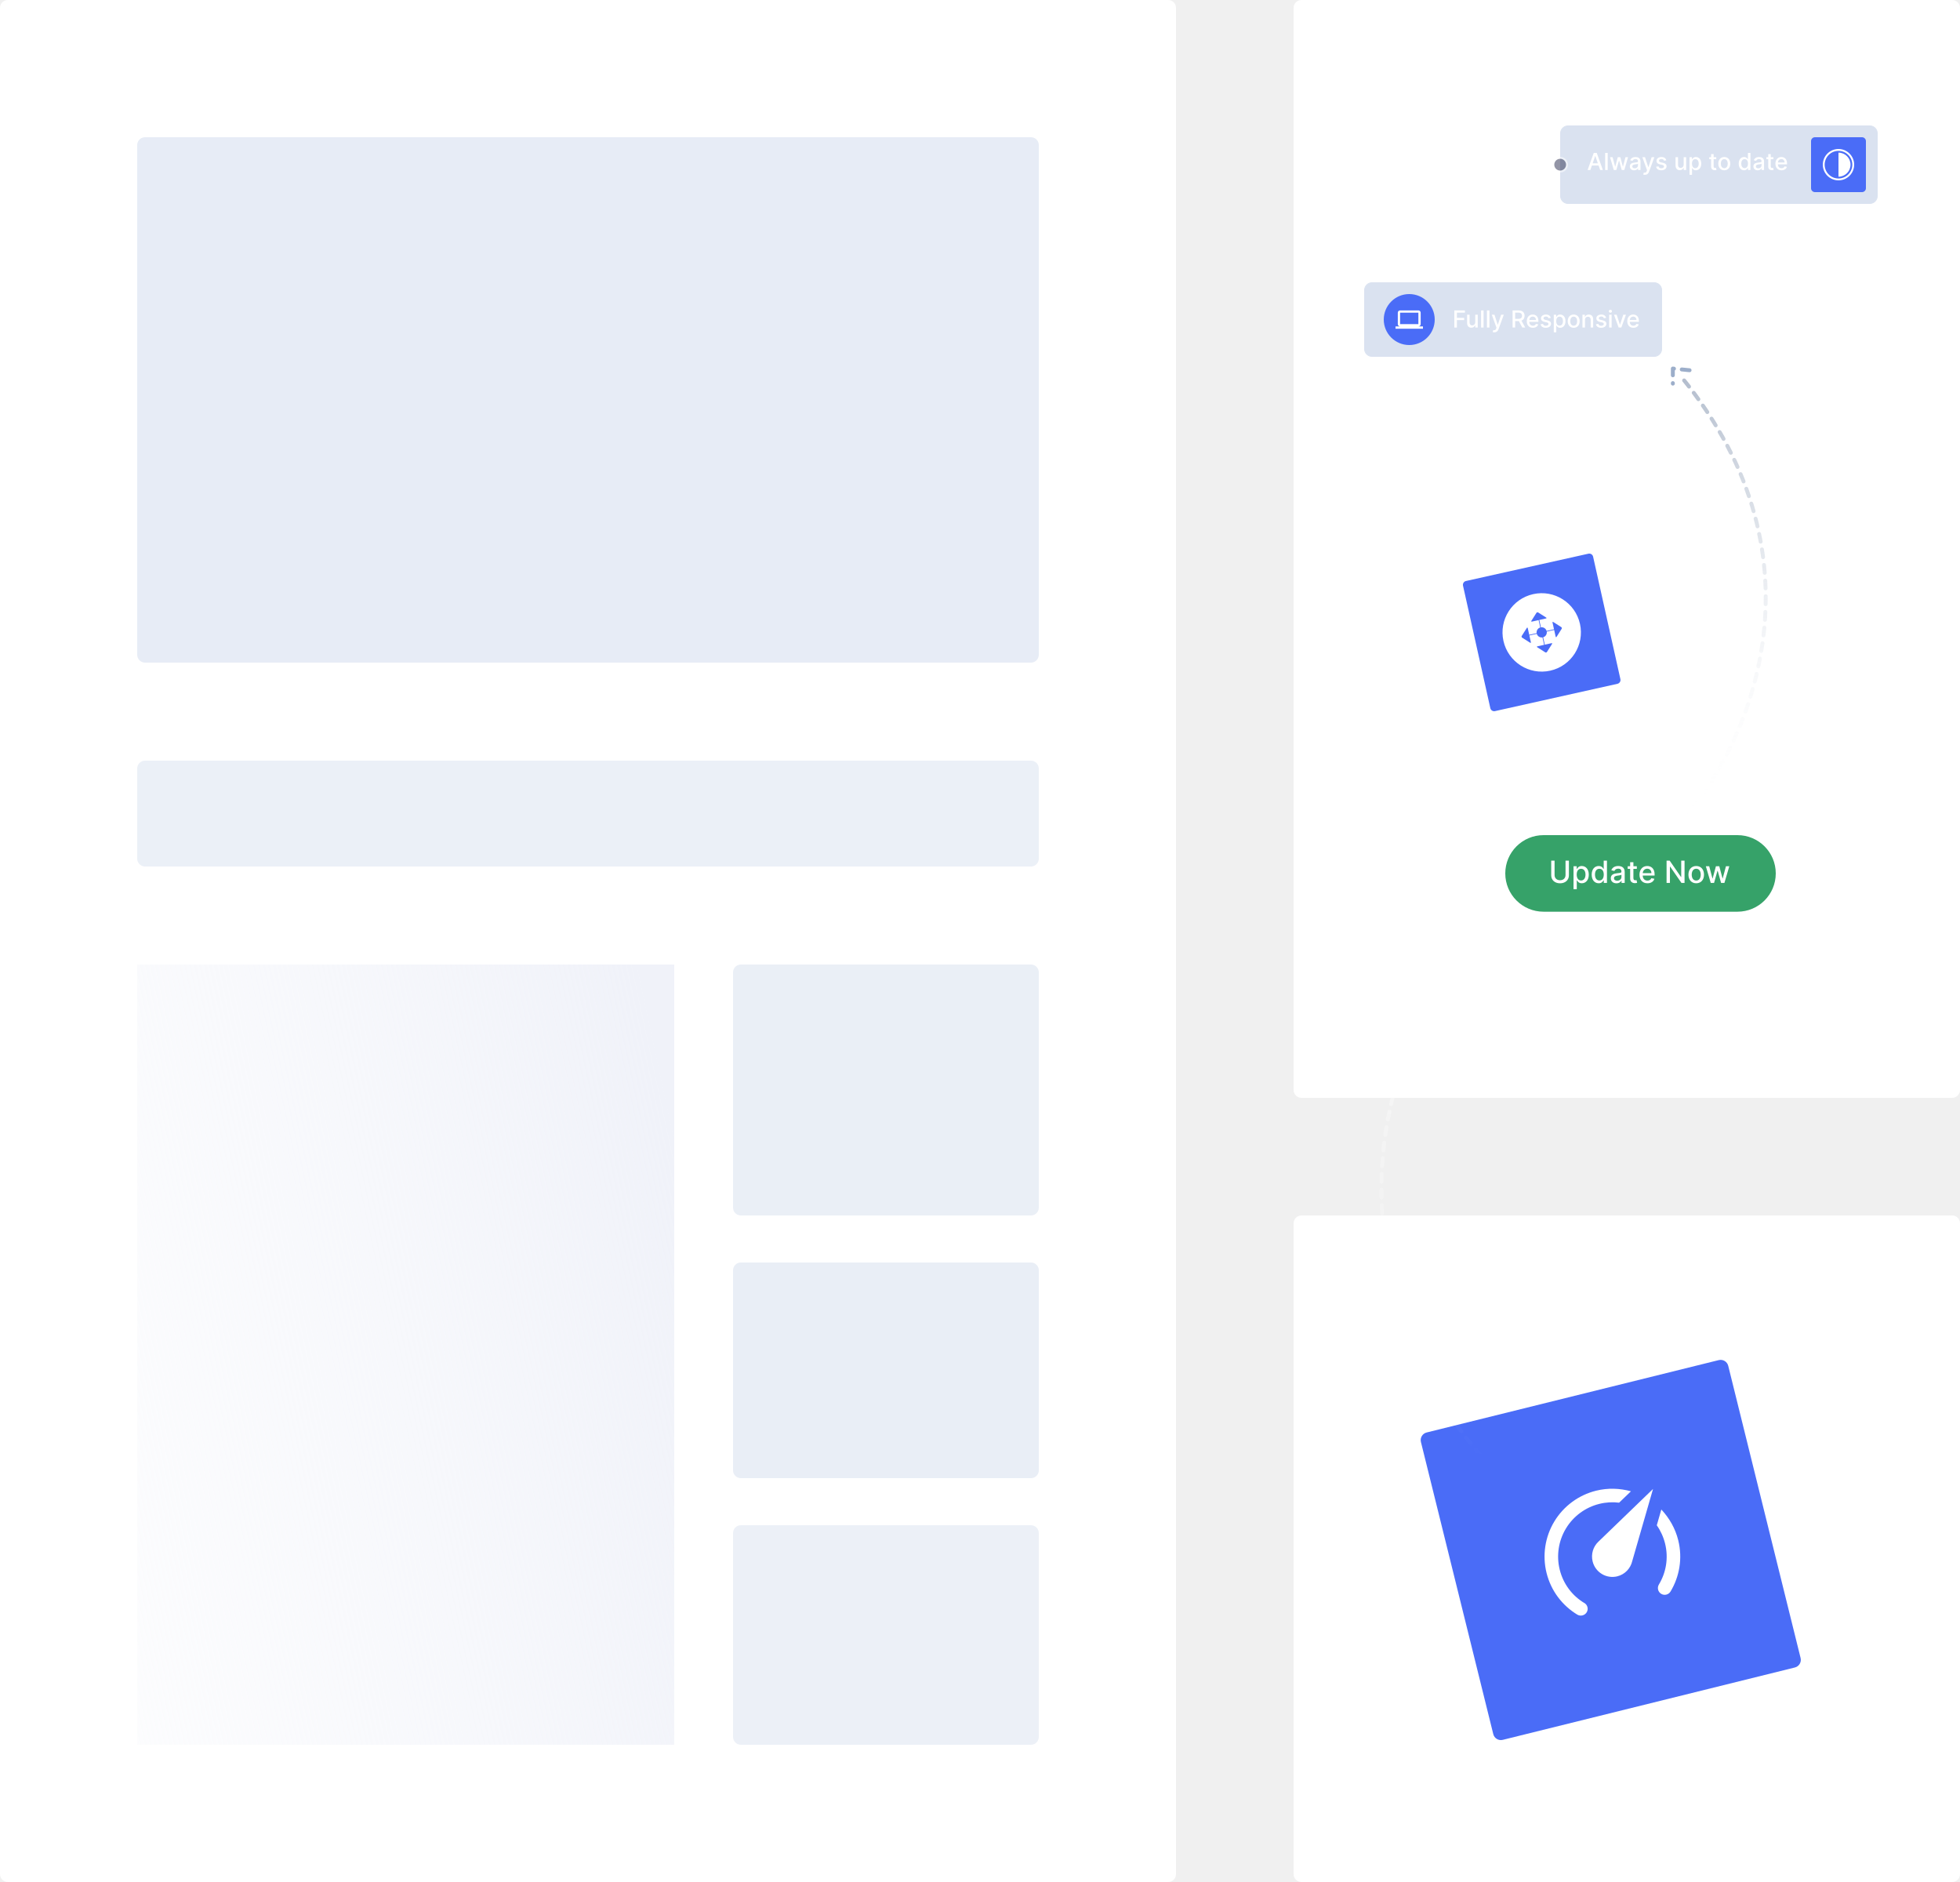
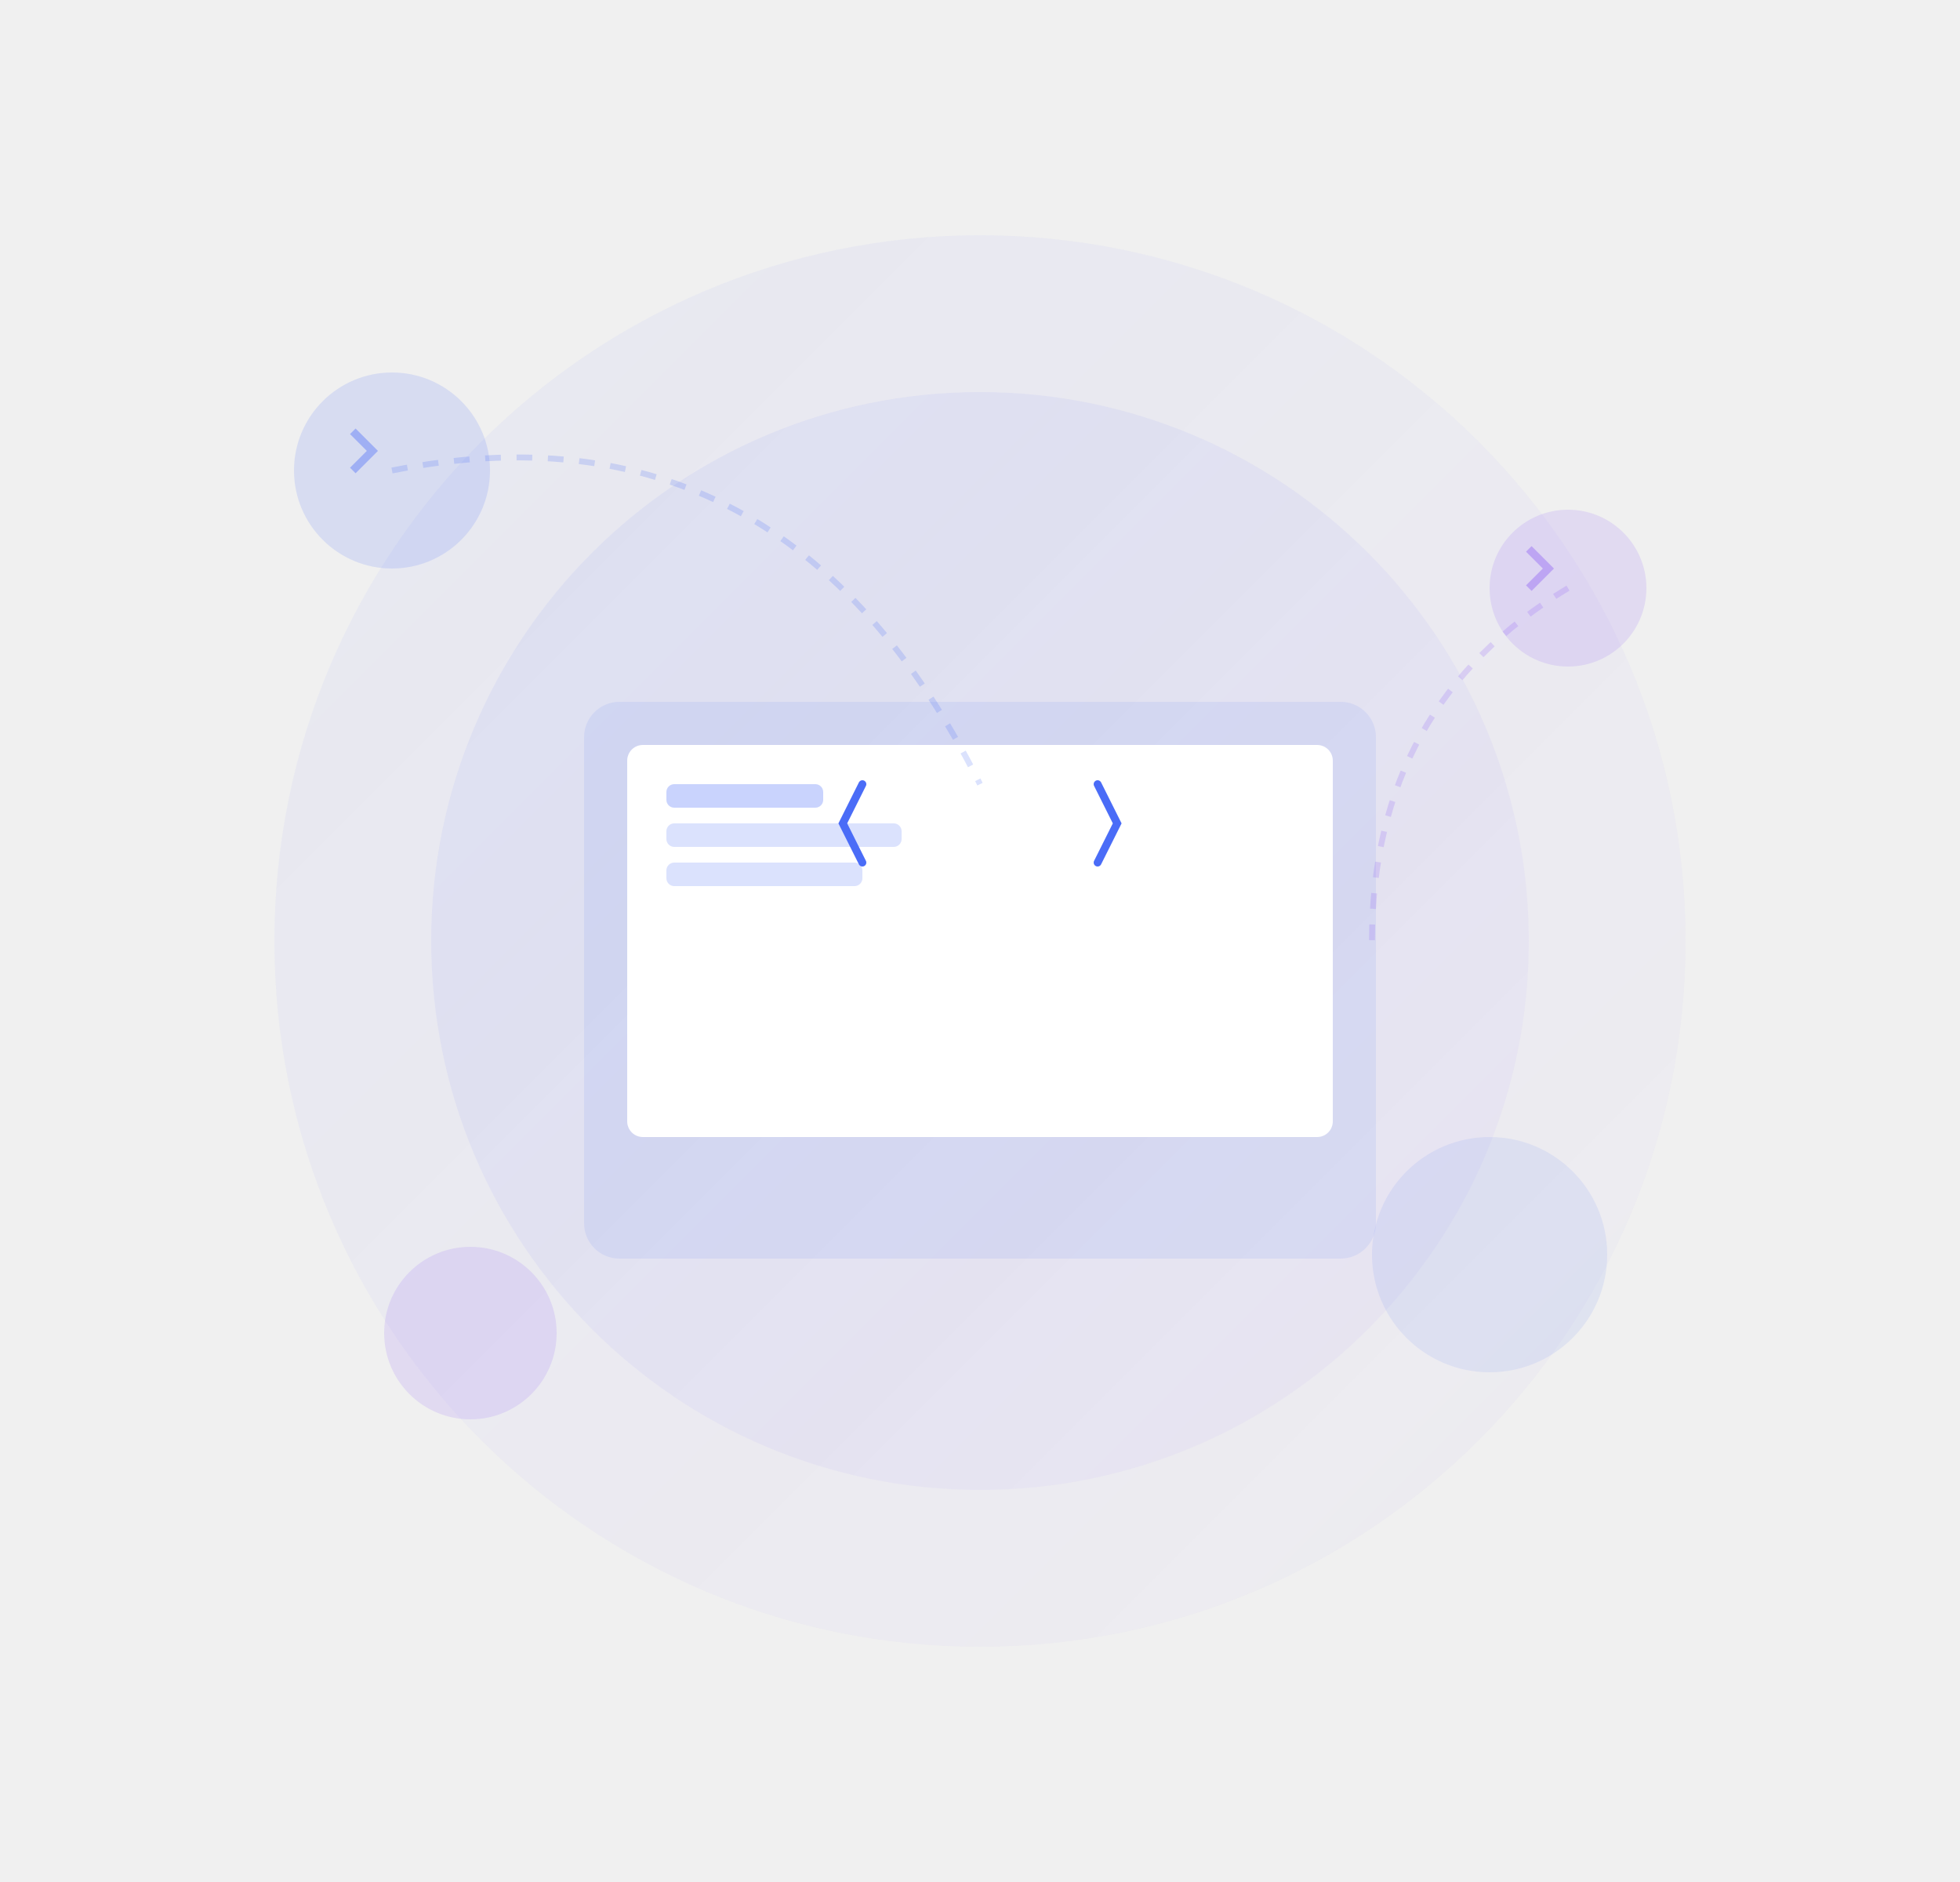
<svg xmlns="http://www.w3.org/2000/svg" width="500" height="480" viewBox="0 0 500 480" fill="none">
-   <rect x="330" y="310" width="170" height="170" rx="2" fill="white" />
-   <rect x="362" y="365.831" width="80.765" height="80.765" rx="2" transform="rotate(-13.9128 362 365.831)" fill="#4A6CF7" />
-   <path d="M412.572 402.039C411.235 402.37 409.822 402.156 408.643 401.445C407.464 400.734 406.615 399.584 406.284 398.247C405.818 396.366 406.435 394.466 407.718 393.239L421.691 379.757L416.388 398.152C415.956 400.006 414.538 401.552 412.572 402.039ZM407.162 380.2C410.203 379.447 413.25 379.584 416.061 380.349L413.037 383.256C411.434 383.047 409.675 383.144 407.995 383.56C404.43 384.443 401.363 386.705 399.467 389.85C397.571 392.995 397.002 396.764 397.884 400.328C398.804 404.041 401.131 407.03 404.167 408.846L404.183 408.842C405.001 409.335 405.263 410.393 404.77 411.21C404.277 412.028 403.202 412.294 402.389 411.818C398.595 409.531 395.673 405.797 394.525 401.16C393.421 396.705 394.132 391.994 396.502 388.063C398.873 384.132 402.707 381.304 407.162 380.2ZM428.123 392.838C429.271 397.474 428.43 402.14 426.143 405.934C425.646 406.735 424.587 406.997 423.77 406.504C422.952 406.011 422.69 404.953 423.183 404.135C425.016 401.096 425.683 397.383 424.763 393.67C424.347 391.99 423.612 390.389 422.649 389.023L423.808 384.992C425.826 387.166 427.365 389.78 428.123 392.838Z" fill="white" />
-   <rect width="300" height="480" rx="2" fill="white" />
-   <rect x="35" y="35" width="230" height="134" rx="2" fill="#DAE2F0" fill-opacity="0.66" />
-   <rect opacity="0.53" x="35" y="194" width="230" height="27" rx="2" fill="#DAE2F0" />
-   <rect x="35" y="246" width="137" height="199" fill="url(#paint0_linear_1028_1032)" />
-   <rect opacity="0.57" x="187" y="246" width="78" height="64" rx="2" fill="#DAE2F0" />
-   <rect opacity="0.6" x="187" y="322" width="78" height="55" rx="2" fill="#DAE2F0" />
-   <rect opacity="0.5" x="187" y="389" width="78" height="56" rx="2" fill="#DAE2F0" />
-   <path d="M377.795 371.295C358.482 349.772 331.574 292.451 378.448 235.356" stroke="url(#paint1_linear_1028_1032)" stroke-linecap="round" stroke-linejoin="round" stroke-dasharray="2 2" />
-   <path d="M375.753 233.513L380.883 233V237.617" stroke="url(#paint2_linear_1028_1032)" stroke-linecap="round" stroke-linejoin="round" stroke-dasharray="2 2" />
-   <rect x="330" width="170" height="280" rx="2" fill="white" />
-   <rect x="384" y="213" width="69" height="19.528" rx="9.764" fill="#36A269" />
-   <path d="M399.37 219.51V223.177C399.37 223.948 398.838 224.503 397.972 224.503C397.109 224.503 396.574 223.948 396.574 223.177V219.51H395.717V223.246C395.717 224.439 396.61 225.285 397.972 225.285C399.334 225.285 400.23 224.439 400.23 223.246V219.51H399.37Z" fill="white" />
-   <path d="M401.41 226.788H402.239V224.528H402.289C402.439 224.8 402.744 225.274 403.521 225.274C404.553 225.274 405.302 224.447 405.302 223.069C405.302 221.687 404.541 220.875 403.512 220.875C402.722 220.875 402.436 221.357 402.289 221.621H402.22V220.93H401.41V226.788ZM402.222 223.06C402.222 222.17 402.611 221.579 403.335 221.579C404.087 221.579 404.464 222.214 404.464 223.06C404.464 223.915 404.075 224.567 403.335 224.567C402.622 224.567 402.222 223.956 402.222 223.06Z" fill="white" />
-   <path d="M407.826 225.274C408.602 225.274 408.908 224.8 409.057 224.528H409.127V225.191H409.937V219.51H409.107V221.621H409.057C408.908 221.357 408.625 220.875 407.831 220.875C406.802 220.875 406.045 221.687 406.045 223.069C406.045 224.447 406.791 225.274 407.826 225.274ZM408.009 224.567C407.268 224.567 406.883 223.915 406.883 223.06C406.883 222.214 407.26 221.579 408.009 221.579C408.733 221.579 409.121 222.17 409.121 223.06C409.121 223.956 408.725 224.567 408.009 224.567Z" fill="white" />
-   <path d="M412.36 225.285C413.065 225.285 413.462 224.927 413.62 224.608H413.653V225.191H414.463V222.361C414.463 221.121 413.487 220.875 412.81 220.875C412.039 220.875 411.329 221.185 411.051 221.962L411.831 222.139C411.953 221.837 412.263 221.546 412.821 221.546C413.356 221.546 413.631 221.826 413.631 222.309V222.328C413.631 222.63 413.32 222.625 412.555 222.714C411.747 222.808 410.921 223.019 410.921 223.987C410.921 224.825 411.55 225.285 412.36 225.285ZM412.541 224.619C412.072 224.619 411.734 224.408 411.734 223.998C411.734 223.554 412.127 223.396 412.607 223.332C412.876 223.296 413.514 223.224 413.634 223.105V223.654C413.634 224.159 413.231 224.619 412.541 224.619Z" fill="white" />
-   <path d="M417.557 220.93H416.683V219.909H415.853V220.93H415.229V221.596H415.853V224.112C415.851 224.886 416.442 225.26 417.096 225.246C417.36 225.243 417.537 225.194 417.634 225.157L417.485 224.472C417.429 224.483 417.326 224.508 417.193 224.508C416.924 224.508 416.683 224.42 416.683 223.94V221.596H417.557V220.93Z" fill="white" />
-   <path d="M420.265 225.277C421.194 225.277 421.851 224.819 422.04 224.126L421.255 223.984C421.105 224.386 420.745 224.592 420.273 224.592C419.563 224.592 419.086 224.131 419.064 223.31H422.093V223.016C422.093 221.476 421.172 220.875 420.206 220.875C419.019 220.875 418.237 221.779 418.237 223.088C418.237 224.411 419.008 225.277 420.265 225.277ZM419.066 222.689C419.1 222.084 419.538 221.56 420.212 221.56C420.856 221.56 421.277 222.037 421.28 222.689H419.066Z" fill="white" />
-   <path d="M429.732 219.51H428.883V223.682H428.83L425.94 219.51H425.147V225.191H426.004V221.024H426.057L428.944 225.191H429.732V219.51Z" fill="white" />
-   <path d="M432.71 225.277C433.912 225.277 434.697 224.397 434.697 223.08C434.697 221.754 433.912 220.875 432.71 220.875C431.509 220.875 430.724 221.754 430.724 223.08C430.724 224.397 431.509 225.277 432.71 225.277ZM432.713 224.58C431.928 224.58 431.562 223.895 431.562 223.077C431.562 222.261 431.928 221.568 432.713 221.568C433.493 221.568 433.859 222.261 433.859 223.077C433.859 223.895 433.493 224.58 432.713 224.58Z" fill="white" />
-   <path d="M436.416 225.191H437.26L438.125 222.114H438.189L439.054 225.191H439.9L441.151 220.93H440.294L439.465 224.045H439.423L438.591 220.93H437.734L436.896 224.059H436.855L436.02 220.93H435.163L436.416 225.191Z" fill="white" />
-   <path d="M429.313 209C445.373 191.102 467.749 143.437 428.77 95.96" stroke="url(#paint3_linear_1028_1032)" stroke-linecap="round" stroke-linejoin="round" stroke-dasharray="2 2" />
-   <path d="M431.011 94.427L426.746 94V97.839" stroke="#9CAECA" stroke-linecap="round" stroke-linejoin="round" stroke-dasharray="2 2" />
-   <path d="M425.919 209.551C429.35 203.094 432.466 187.388 417.488 176.228" stroke="url(#paint4_linear_1028_1032)" stroke-width="0.7" stroke-linecap="round" stroke-linejoin="round" stroke-dasharray="2 2" />
-   <rect x="348.1" y="72.1" width="75.8" height="18.8" rx="1.9" fill="#DAE2F0" stroke="#DAE2F0" stroke-width="0.2" />
-   <path d="M371 83.538H371.658V81.636H373.512V81.071H371.658V79.742H373.706V79.175H371V83.538Z" fill="white" />
-   <path d="M376.333 82.181C376.335 82.737 375.921 83.001 375.563 83.001C375.169 83.001 374.896 82.716 374.896 82.271V80.266H374.259V82.347C374.259 83.159 374.705 83.581 375.333 83.581C375.825 83.581 376.16 83.321 376.311 82.972H376.345V83.538H376.972V80.266H376.333V82.181Z" fill="white" />
-   <path d="M378.465 79.175H377.828V83.538H378.465V79.175Z" fill="white" />
-   <path d="M379.959 79.175H379.322V83.538H379.959V79.175Z" fill="white" />
-   <path d="M381.219 84.766C381.745 84.766 382.077 84.491 382.267 83.975L383.62 80.272L382.932 80.266L382.103 82.805H382.069L381.24 80.266H380.558L381.756 83.581L381.677 83.798C381.515 84.233 381.287 84.269 380.938 84.173L380.784 84.695C380.861 84.729 381.027 84.766 381.219 84.766Z" fill="white" />
-   <path d="M385.859 83.538H386.518V81.887H387.413C387.428 81.887 387.44 81.887 387.455 81.887L388.342 83.538H389.092L388.124 81.772C388.659 81.574 388.925 81.129 388.925 80.543C388.925 79.739 388.427 79.175 387.415 79.175H385.859V83.538ZM386.518 81.32V79.739H387.344C387.994 79.739 388.263 80.048 388.263 80.543C388.263 81.035 387.994 81.32 387.353 81.32H386.518Z" fill="white" />
-   <path d="M391.045 83.604C391.759 83.604 392.264 83.253 392.409 82.72L391.806 82.612C391.691 82.921 391.414 83.078 391.051 83.078C390.506 83.078 390.139 82.724 390.122 82.094H392.449V81.868C392.449 80.685 391.742 80.223 391 80.223C390.088 80.223 389.487 80.918 389.487 81.923C389.487 82.94 390.08 83.604 391.045 83.604ZM390.124 81.617C390.15 81.152 390.487 80.749 391.004 80.749C391.499 80.749 391.823 81.116 391.825 81.617H390.124Z" fill="white" />
-   <path d="M395.608 81.065C395.476 80.555 395.078 80.223 394.37 80.223C393.631 80.223 393.107 80.613 393.107 81.192C393.107 81.657 393.388 81.966 394.002 82.102L394.556 82.224C394.871 82.294 395.018 82.435 395.018 82.639C395.018 82.893 394.748 83.091 394.33 83.091C393.949 83.091 393.703 82.927 393.627 82.605L393.011 82.699C393.118 83.278 393.599 83.604 394.334 83.604C395.125 83.604 395.672 83.185 395.672 82.592C395.672 82.13 395.378 81.844 394.777 81.706L394.257 81.587C393.897 81.501 393.742 81.38 393.744 81.158C393.742 80.907 394.015 80.728 394.377 80.728C394.773 80.728 394.956 80.947 395.031 81.167L395.608 81.065Z" fill="white" />
-   <path d="M396.373 84.766H397.01V83.029H397.048C397.163 83.238 397.398 83.602 397.994 83.602C398.787 83.602 399.362 82.967 399.362 81.908C399.362 80.847 398.778 80.223 397.988 80.223C397.381 80.223 397.161 80.594 397.048 80.796H396.995V80.266H396.373V84.766ZM396.997 81.902C396.997 81.218 397.295 80.764 397.851 80.764C398.429 80.764 398.719 81.252 398.719 81.902C398.719 82.558 398.42 83.059 397.851 83.059C397.304 83.059 396.997 82.59 396.997 81.902Z" fill="white" />
-   <path d="M401.454 83.604C402.377 83.604 402.98 82.929 402.98 81.917C402.98 80.898 402.377 80.223 401.454 80.223C400.532 80.223 399.929 80.898 399.929 81.917C399.929 82.929 400.532 83.604 401.454 83.604ZM401.456 83.07C400.854 83.07 400.572 82.543 400.572 81.915C400.572 81.288 400.854 80.756 401.456 80.756C402.055 80.756 402.336 81.288 402.336 81.915C402.336 82.543 402.055 83.07 401.456 83.07Z" fill="white" />
-   <path d="M404.328 81.595C404.328 81.073 404.648 80.775 405.091 80.775C405.523 80.775 405.786 81.058 405.786 81.533V83.538H406.423V81.457C406.423 80.647 405.977 80.223 405.308 80.223C404.816 80.223 404.494 80.451 404.343 80.798H404.303V80.266H403.691V83.538H404.328V81.595Z" fill="white" />
-   <path d="M409.729 81.065C409.597 80.555 409.199 80.223 408.491 80.223C407.752 80.223 407.228 80.613 407.228 81.192C407.228 81.657 407.509 81.966 408.123 82.102L408.677 82.224C408.992 82.294 409.139 82.435 409.139 82.639C409.139 82.893 408.869 83.091 408.451 83.091C408.07 83.091 407.825 82.927 407.748 82.605L407.132 82.699C407.239 83.278 407.72 83.604 408.455 83.604C409.246 83.604 409.793 83.185 409.793 82.592C409.793 82.13 409.499 81.844 408.898 81.706L408.379 81.587C408.018 81.501 407.863 81.38 407.865 81.158C407.863 80.907 408.136 80.728 408.498 80.728C408.894 80.728 409.077 80.947 409.152 81.167L409.729 81.065Z" fill="white" />
-   <path d="M410.494 83.538H411.131V80.266H410.494V83.538ZM410.816 79.761C411.035 79.761 411.218 79.59 411.218 79.381C411.218 79.173 411.035 79 410.816 79C410.594 79 410.413 79.173 410.413 79.381C410.413 79.59 410.594 79.761 410.816 79.761Z" fill="white" />
-   <path d="M414.788 80.266H414.104L413.277 82.784H413.243L412.414 80.266H411.73L412.919 83.538H413.601L414.788 80.266Z" fill="white" />
-   <path d="M416.68 83.604C417.393 83.604 417.898 83.253 418.043 82.72L417.44 82.612C417.325 82.921 417.048 83.078 416.686 83.078C416.141 83.078 415.774 82.724 415.757 82.094H418.084V81.868C418.084 80.685 417.376 80.223 416.635 80.223C415.723 80.223 415.122 80.918 415.122 81.923C415.122 82.94 415.714 83.604 416.68 83.604ZM415.759 81.617C415.785 81.152 416.121 80.749 416.639 80.749C417.134 80.749 417.457 81.116 417.46 81.617H415.759Z" fill="white" />
-   <circle cx="359.5" cy="81.5" r="6.5" fill="#4A6CF7" />
-   <path d="M357.167 79.75H361.833V82.667H357.167V79.75ZM361.833 83.25C361.988 83.25 362.136 83.189 362.246 83.079C362.355 82.97 362.417 82.822 362.417 82.667V79.75C362.417 79.427 362.154 79.167 361.833 79.167H357.167C356.843 79.167 356.583 79.427 356.583 79.75V82.667C356.583 82.822 356.645 82.97 356.754 83.079C356.864 83.189 357.012 83.25 357.167 83.25H356V83.834H363V83.25H361.833Z" fill="white" />
-   <rect x="373" y="148.4" width="34" height="34" rx="1" transform="rotate(-12.5713 373 148.4)" fill="#4A6CF7" />
-   <circle cx="393.293" cy="161.293" r="10" transform="rotate(-12.5713 393.293 161.293)" fill="white" />
-   <g clip-path="url(#clip0_1028_1032)">
-     <path d="M398.281 159.94L396.256 158.653C396.106 158.557 396.015 158.621 396.054 158.795L396.433 160.496L394.539 160.918C394.355 160.293 393.738 159.901 393.094 160L392.675 158.119L394.375 157.74C394.55 157.701 394.569 157.592 394.418 157.496L392.393 156.21C392.242 156.114 392.043 156.159 391.948 156.309L390.661 158.334C390.565 158.485 390.629 158.575 390.803 158.536L392.504 158.157L392.923 160.037C392.298 160.222 391.905 160.838 392.005 161.482L390.111 161.905L389.732 160.205C389.693 160.031 389.584 160.012 389.489 160.162L388.202 162.188C388.106 162.338 388.151 162.537 388.301 162.633L390.326 163.919C390.477 164.015 390.567 163.952 390.528 163.777L390.149 162.076L392.04 161.654C392.225 162.279 392.842 162.671 393.486 162.572L393.908 164.463L392.208 164.842C392.034 164.881 392.015 164.99 392.165 165.086L394.191 166.372C394.341 166.468 394.54 166.424 394.636 166.273L395.923 164.248C396.018 164.097 395.955 164.007 395.78 164.046L394.082 164.425L393.661 162.535C394.286 162.35 394.678 161.734 394.579 161.09L396.471 160.668L396.85 162.369C396.889 162.543 396.997 162.562 397.093 162.412L398.38 160.386C398.476 160.236 398.432 160.035 398.281 159.94Z" fill="#4A6CF7" />
-   </g>
-   <rect x="398.1" y="32.1" width="80.8" height="19.8" rx="1.9" fill="#DAE2F0" stroke="#DAE2F0" stroke-width="0.2" />
-   <rect x="462" y="35" width="14" height="14" rx="1" fill="#4A6CF7" />
-   <path d="M468.998 38C466.791 38 465 39.791 465 41.998C465 44.209 466.791 46 468.998 46C471.209 46 473 44.209 473 41.998C473 39.791 471.209 38 468.998 38ZM469 45.524C467.054 45.524 465.476 43.946 465.476 42C465.476 40.054 467.054 38.476 469 38.476C470.946 38.476 472.524 40.054 472.524 42C472.524 43.946 470.946 45.524 469 45.524ZM469 38.928V45.069C470.694 45.069 472.071 43.692 472.071 41.998C472.071 40.308 470.694 38.928 469 38.928Z" fill="white" />
-   <path d="M405.699 43.364L406.099 42.209H407.804L408.202 43.364H408.901L407.331 39H406.57L405 43.364H405.699ZM406.291 41.655L406.935 39.793H406.969L407.612 41.655H406.291Z" fill="white" />
-   <path d="M410.117 39H409.48V43.364H410.117V39Z" fill="white" />
-   <path d="M411.684 43.364H412.332L412.996 41.001H413.045L413.71 43.364H414.36L415.321 40.091H414.663L414.026 42.484H413.994L413.354 40.091H412.696L412.053 42.494H412.021L411.379 40.091H410.721L411.684 43.364Z" fill="white" />
-   <path d="M416.878 43.436C417.419 43.436 417.724 43.161 417.845 42.916H417.871V43.364H418.493V41.19C418.493 40.238 417.743 40.048 417.223 40.048C416.631 40.048 416.085 40.287 415.872 40.883L416.471 41.02C416.565 40.788 416.803 40.564 417.232 40.564C417.643 40.564 417.854 40.779 417.854 41.15V41.165C417.854 41.397 417.615 41.393 417.027 41.461C416.407 41.533 415.772 41.695 415.772 42.439C415.772 43.082 416.256 43.436 416.878 43.436ZM417.017 42.925C416.656 42.925 416.396 42.763 416.396 42.447C416.396 42.106 416.699 41.985 417.068 41.936C417.274 41.908 417.764 41.853 417.856 41.761V42.183C417.856 42.571 417.547 42.925 417.017 42.925Z" fill="white" />
-   <path d="M419.627 44.591C420.153 44.591 420.486 44.316 420.675 43.8L422.028 40.097L421.34 40.091L420.511 42.631H420.477L419.648 40.091H418.967L420.164 43.406L420.085 43.624C419.923 44.058 419.695 44.094 419.346 43.999L419.192 44.521C419.269 44.555 419.435 44.591 419.627 44.591Z" fill="white" />
-   <path d="M425.081 40.89C424.949 40.381 424.551 40.048 423.843 40.048C423.104 40.048 422.58 40.438 422.58 41.018C422.58 41.482 422.861 41.791 423.475 41.928L424.029 42.049C424.344 42.119 424.491 42.26 424.491 42.465C424.491 42.718 424.22 42.916 423.803 42.916C423.421 42.916 423.176 42.752 423.1 42.43L422.484 42.524C422.59 43.104 423.072 43.43 423.807 43.43C424.597 43.43 425.145 43.01 425.145 42.418C425.145 41.955 424.851 41.67 424.25 41.531L423.73 41.412C423.37 41.327 423.215 41.205 423.217 40.984C423.215 40.732 423.487 40.553 423.85 40.553C424.246 40.553 424.429 40.773 424.504 40.992L425.081 40.89Z" fill="white" />
-   <path d="M429.507 42.006C429.509 42.562 429.095 42.827 428.737 42.827C428.343 42.827 428.07 42.541 428.07 42.096V40.091H427.433V42.173C427.433 42.984 427.879 43.406 428.507 43.406C428.999 43.406 429.334 43.146 429.485 42.797H429.519V43.364H430.146V40.091H429.507V42.006Z" fill="white" />
-   <path d="M431.002 44.591H431.639V42.854H431.677C431.792 43.063 432.027 43.428 432.623 43.428C433.416 43.428 433.991 42.793 433.991 41.734C433.991 40.673 433.407 40.048 432.617 40.048C432.01 40.048 431.79 40.419 431.677 40.621H431.624V40.091H431.002V44.591ZM431.626 41.727C431.626 41.043 431.924 40.59 432.48 40.59C433.058 40.59 433.348 41.077 433.348 41.727C433.348 42.383 433.049 42.884 432.48 42.884C431.933 42.884 431.626 42.416 431.626 41.727Z" fill="white" />
-   <path d="M437.82 40.091H437.149V39.307H436.512V40.091H436.033V40.602H436.512V42.535C436.51 43.129 436.964 43.417 437.467 43.406C437.669 43.404 437.806 43.366 437.88 43.338L437.765 42.812C437.722 42.82 437.644 42.84 437.541 42.84C437.335 42.84 437.149 42.771 437.149 42.403V40.602H437.82V40.091Z" fill="white" />
-   <path d="M439.869 43.43C440.791 43.43 441.394 42.754 441.394 41.742C441.394 40.724 440.791 40.048 439.869 40.048C438.946 40.048 438.343 40.724 438.343 41.742C438.343 42.754 438.946 43.43 439.869 43.43ZM439.871 42.895C439.268 42.895 438.987 42.369 438.987 41.74C438.987 41.114 439.268 40.581 439.871 40.581C440.469 40.581 440.751 41.114 440.751 41.74C440.751 42.369 440.469 42.895 439.871 42.895Z" fill="white" />
-   <path d="M444.918 43.428C445.515 43.428 445.749 43.063 445.864 42.854H445.918V43.364H446.54V39H445.903V40.621H445.864C445.749 40.419 445.532 40.048 444.923 40.048C444.132 40.048 443.55 40.673 443.55 41.734C443.55 42.793 444.124 43.428 444.918 43.428ZM445.059 42.884C444.49 42.884 444.194 42.383 444.194 41.727C444.194 41.077 444.484 40.59 445.059 40.59C445.615 40.59 445.913 41.043 445.913 41.727C445.913 42.416 445.609 42.884 445.059 42.884Z" fill="white" />
-   <path d="M448.401 43.436C448.943 43.436 449.247 43.161 449.369 42.916H449.394V43.364H450.017V41.19C450.017 40.238 449.267 40.048 448.747 40.048C448.154 40.048 447.609 40.287 447.396 40.883L447.994 41.02C448.088 40.788 448.327 40.564 448.755 40.564C449.166 40.564 449.377 40.779 449.377 41.15V41.165C449.377 41.397 449.139 41.393 448.551 41.461C447.931 41.533 447.296 41.695 447.296 42.439C447.296 43.082 447.779 43.436 448.401 43.436ZM448.54 42.925C448.18 42.925 447.92 42.763 447.92 42.447C447.92 42.106 448.222 41.985 448.591 41.936C448.798 41.908 449.288 41.853 449.379 41.761V42.183C449.379 42.571 449.07 42.925 448.54 42.925Z" fill="white" />
-   <path d="M452.393 40.091H451.722V39.307H451.085V40.091H450.605V40.602H451.085V42.535C451.082 43.129 451.536 43.417 452.039 43.406C452.241 43.404 452.378 43.366 452.452 43.338L452.337 42.812C452.295 42.82 452.216 42.84 452.114 42.84C451.907 42.84 451.722 42.771 451.722 42.403V40.602H452.393V40.091Z" fill="white" />
-   <path d="M454.473 43.43C455.187 43.43 455.692 43.078 455.836 42.545L455.233 42.437C455.118 42.746 454.841 42.903 454.479 42.903C453.934 42.903 453.567 42.55 453.55 41.919H455.877V41.693C455.877 40.511 455.17 40.048 454.428 40.048C453.516 40.048 452.915 40.743 452.915 41.749C452.915 42.765 453.508 43.43 454.473 43.43ZM453.552 41.442C453.578 40.977 453.915 40.575 454.432 40.575C454.927 40.575 455.251 40.941 455.253 41.442H453.552Z" fill="white" />
-   <circle opacity="0.5" cx="398" cy="42" r="1.75" fill="#282C4D" stroke="white" stroke-width="0.5" />
-   <line x1="347" y1="41.75" x2="396" y2="41.75" stroke="url(#paint5_linear_1028_1032)" stroke-width="0.5" />
  <defs>
-     <linearGradient id="paint0_linear_1028_1032" x1="156.747" y1="216.683" x2="-149.033" y2="282.186" gradientUnits="userSpaceOnUse">
-       <stop stop-color="#F0F2F9" />
-       <stop offset="1" stop-color="white" stop-opacity="0" />
+     <linearGradient id="grad1" x1="0%" y1="0%" x2="100%" y2="100%">
+       <stop offset="0%" style="stop-color:#4A6CF7;stop-opacity:0.1" />
+       <stop offset="100%" style="stop-color:#8B5CF6;stop-opacity:0.05" />
    </linearGradient>
-     <linearGradient id="paint1_linear_1028_1032" x1="374.3" y1="234.975" x2="361.897" y2="369.833" gradientUnits="userSpaceOnUse">
-       <stop stop-color="white" stop-opacity="0.48" />
-       <stop offset="1" stop-color="white" stop-opacity="0" />
+     <linearGradient id="grad2" x1="0%" y1="0%" x2="100%" y2="100%">
+       <stop offset="0%" style="stop-color:#4A6CF7;stop-opacity:0.2" />
+       <stop offset="100%" style="stop-color:#8B5CF6;stop-opacity:0.1" />
    </linearGradient>
-     <linearGradient id="paint2_linear_1028_1032" x1="378.318" y1="233" x2="378.318" y2="237.617" gradientUnits="userSpaceOnUse">
-       <stop stop-color="white" stop-opacity="0.55" />
-       <stop offset="1" stop-color="white" stop-opacity="0.62" />
-     </linearGradient>
-     <linearGradient id="paint3_linear_1028_1032" x1="432.22" y1="95.642" x2="442.533" y2="207.784" gradientUnits="userSpaceOnUse">
-       <stop stop-color="#5F7597" stop-opacity="0.48" />
-       <stop offset="1" stop-color="white" stop-opacity="0" />
-     </linearGradient>
-     <linearGradient id="paint4_linear_1028_1032" x1="418.483" y1="175.882" x2="429.732" y2="208.225" gradientUnits="userSpaceOnUse">
-       <stop stop-color="white" stop-opacity="0.48" />
-       <stop offset="1" stop-color="white" stop-opacity="0" />
-     </linearGradient>
-     <linearGradient id="paint5_linear_1028_1032" x1="396" y1="42" x2="359.25" y2="42" gradientUnits="userSpaceOnUse">
-       <stop stop-color="white" stop-opacity="0.28" />
-       <stop offset="1" stop-color="white" stop-opacity="0" />
-     </linearGradient>
-     <clipPath id="clip0_1028_1032">
-       <rect width="12" height="12" fill="white" transform="translate(386.13 156.742) rotate(-12.5713)" />
-     </clipPath>
  </defs>
+   <circle cx="250" cy="240" r="180" fill="url(#grad1)" opacity="0.6" />
+   <circle cx="250" cy="240" r="140" fill="url(#grad2)" opacity="0.4" />
+   <rect x="150" y="180" width="200" height="140" rx="8" fill="#4A6CF7" opacity="0.1" stroke="#4A6CF7" stroke-width="2" />
+   <rect x="160" y="190" width="180" height="100" rx="4" fill="white" />
+   <rect x="170" y="200" width="40" height="6" rx="2" fill="#4A6CF7" opacity="0.3" />
+   <rect x="170" y="210" width="60" height="6" rx="2" fill="#4A6CF7" opacity="0.2" />
+   <rect x="170" y="220" width="50" height="6" rx="2" fill="#4A6CF7" opacity="0.2" />
+   <path d="M220 200 L215 210 L220 220" stroke="#4A6CF7" stroke-width="2" fill="none" stroke-linecap="round" />
+   <path d="M280 200 L285 210 L280 220" stroke="#4A6CF7" stroke-width="2" fill="none" stroke-linecap="round" />
+   <circle cx="100" cy="120" r="25" fill="#4A6CF7" opacity="0.15" />
+   <circle cx="400" cy="150" r="20" fill="#8B5CF6" opacity="0.15" />
+   <circle cx="380" cy="320" r="30" fill="#4A6CF7" opacity="0.1" />
+   <circle cx="120" cy="340" r="22" fill="#8B5CF6" opacity="0.15" />
+   <path d="M90 110 L95 115 L90 120" stroke="#4A6CF7" stroke-width="2" fill="none" opacity="0.4" />
+   <path d="M390 140 L395 145 L390 150" stroke="#8B5CF6" stroke-width="2" fill="none" opacity="0.4" />
+   <path d="M100 120 Q200 100 250 200" stroke="#4A6CF7" stroke-width="1.5" fill="none" opacity="0.2" stroke-dasharray="4 4" />
+   <path d="M400 150 Q350 180 350 240" stroke="#8B5CF6" stroke-width="1.5" fill="none" opacity="0.2" stroke-dasharray="4 4" />
</svg>
